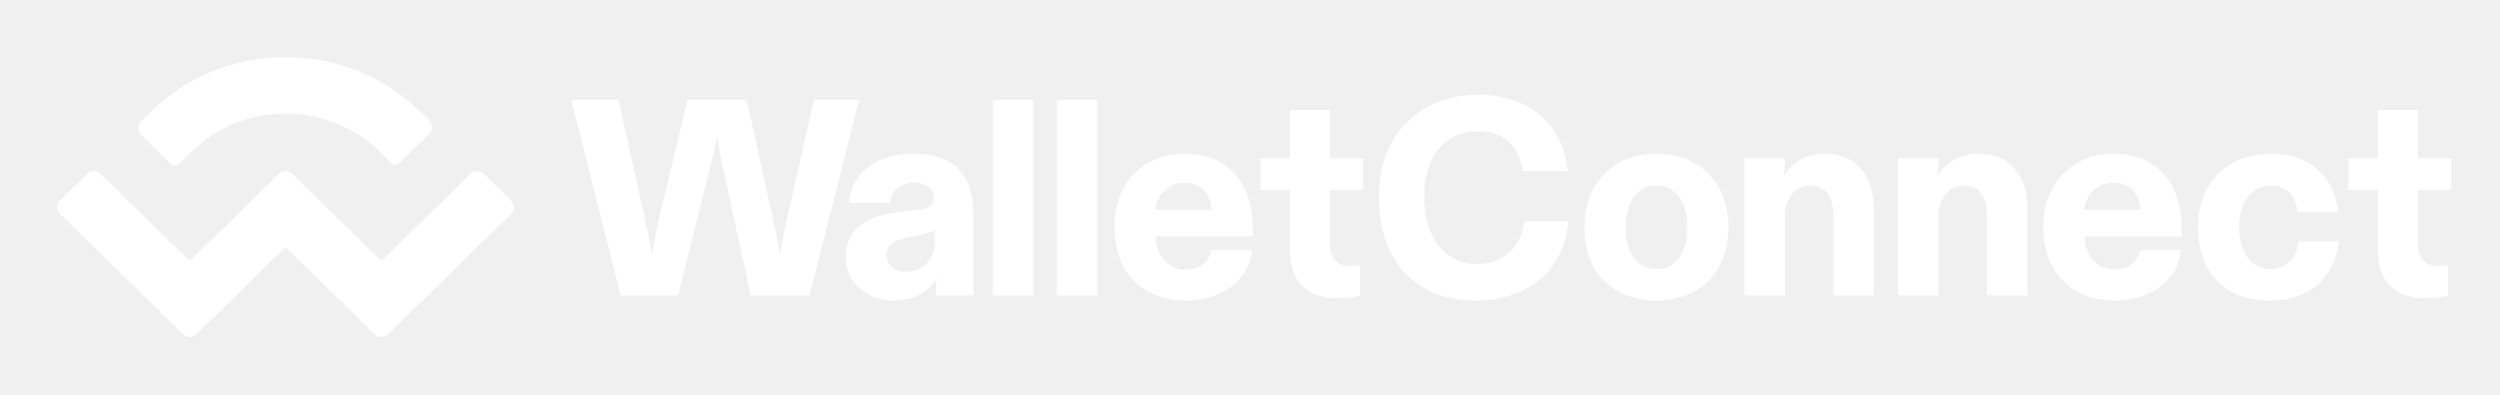
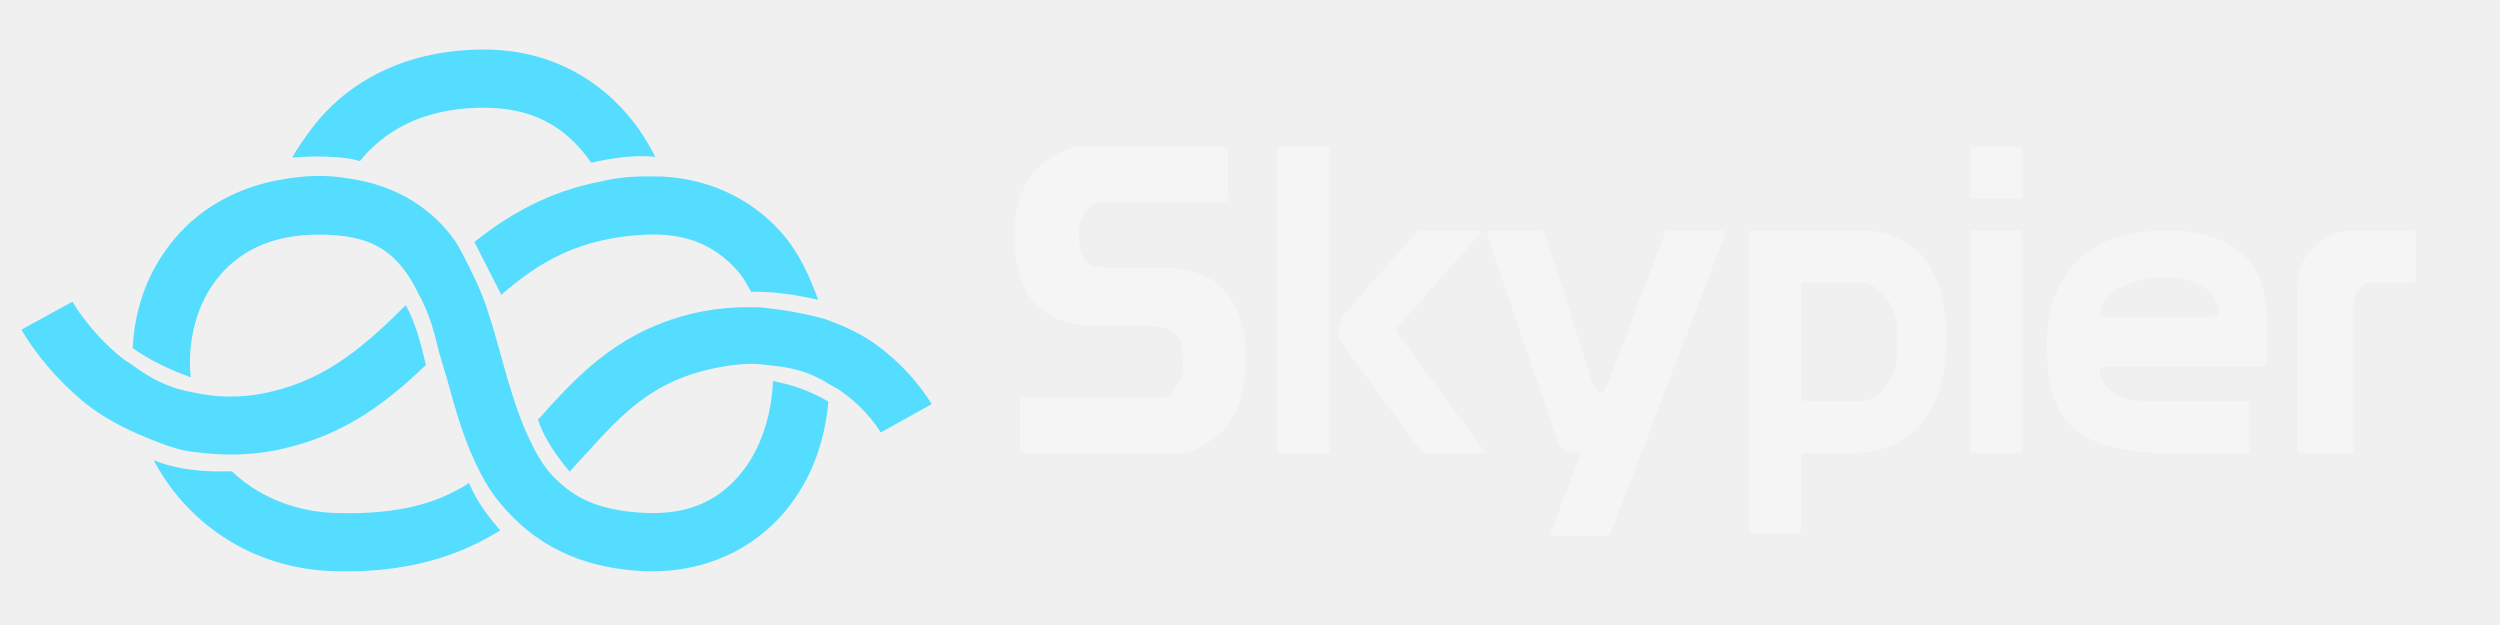
- <svg xmlns="http://www.w3.org/2000/svg" fill="none" height="332" viewBox="0 0 2102 332" width="2102">
-   <g fill="#fff">
-     <path d="m126.668 93.984c62.65-61.312 164.224-61.312 226.874 0l7.54 7.379c3.132 3.066 3.132 8.036 0 11.102l-25.793 25.242c-1.566 1.533-4.106 1.533-5.672 0l-10.376-10.154c-43.705-42.773-114.567-42.773-158.272 0l-11.112 10.874c-1.566 1.533-4.106 1.533-5.672 0l-25.793-25.242c-3.132-3.066-3.132-8.036 0-11.102zm280.216 52.204 22.955 22.465c3.133 3.066 3.133 8.036 0 11.102l-103.508 101.301c-3.132 3.065-8.211 3.065-11.344 0l-73.464-71.896c-.783-.767-2.052-.767-2.835 0l-73.463 71.896c-3.132 3.065-8.211 3.065-11.343 0l-103.512-101.302c-3.132-3.066-3.132-8.036 0-11.102l22.956-22.465c3.132-3.066 8.211-3.066 11.344 0l73.465 71.896c.783.767 2.052.767 2.835 0l73.462-71.896c3.132-3.066 8.211-3.066 11.343-.001l73.465 71.897c.784.767 2.053.767 2.836 0l73.464-71.895c3.132-3.066 8.211-3.066 11.344 0z" />
-     <path d="m570.24 248.378 27.73-110.917c1.644-6.11 3.054-12.69 4.934-23.029 1.41 10.339 3.055 16.919 4.23 23.029l23.97 110.917h49.583l41.829-164.495h-38.069l-23.029 101.047c-2.35 9.869-3.76 17.624-5.405 29.139-1.88-11.045-3.76-19.27-5.875-28.904l-22.324-101.282h-49.819l-24.204 101.282c-2.115 9.634-3.76 17.389-5.64 28.904-1.88-11.515-3.525-19.27-5.64-28.904l-22.559-101.282h-39.714l41.594 164.495z" />
-     <path d="m750.904 252.607c18.799 0 30.784-7.754 36.894-19.034-.705 3.525-.94 7.05-.94 10.575v4.23h31.489v-67.913c0-32.429-14.805-51.229-50.993-51.229-31.255 0-51.699 17.39-53.579 41.359h34.544c1.175-10.575 8.695-16.92 20.21-16.92 10.809 0 16.684 6.11 16.684 13.16 0 5.17-3.055 8.225-12.22 9.4l-16.449 1.88c-24.439 3.055-45.354 11.984-45.354 37.833 0 23.5 19.505 36.659 39.714 36.659zm10.575-24.204c-9.165 0-15.98-5.17-15.98-14.099 0-8.695 7.755-12.925 19.505-15.04l7.989-1.41c6.815-1.41 10.575-2.585 12.925-4.7v10.81c0 14.569-10.575 24.439-24.439 24.439z" />
-     <path d="m834.716 83.883v164.495h34.074v-164.495z" />
-     <path d="m888.502 83.883v164.495h34.074v-164.495z" />
-     <path d="m996.952 252.607c32.428 0 53.348-18.329 55.698-42.298h-34.31c-1.65 10.574-10.58 16.449-21.388 16.449-14.57 0-25.144-11.749-25.379-27.964h81.777v-6.58c0-38.069-20.91-62.978-57.103-62.978-34.779 0-59.218 24.439-59.218 61.333 0 39.949 25.144 62.038 59.923 62.038zm-25.614-76.137c1.41-13.16 11.044-22.795 24.674-22.795 13.158 0 22.328 9.165 22.558 22.795z" />
-     <path d="m1125.47 250.728c7.52 0 14.81-1.175 18.1-2.115v-25.85c-2.59.47-5.64.705-8.23.705-12.45 0-16.92-7.049-16.92-18.564v-45.119h27.73v-26.554h-27.73v-40.889h-33.84v40.889h-24.91v26.554h24.91v49.819c0 27.259 13.63 41.124 40.89 41.124z" />
-     <path d="m1240.49 252.607c46.53 0 74.73-27.259 78.25-66.503h-36.89c-2.82 21.385-17.86 35.954-39.95 35.954-26.08 0-44.41-21.149-44.41-56.868 0-35.014 19.03-54.988 45.12-54.988 22.32 0 35.01 13.629 37.59 33.604h37.84c-3.76-40.889-33.84-64.153-75.2-64.153-47.23 0-83.42 31.959-83.42 85.537 0 55.458 31.72 87.417 81.07 87.417z" />
-     <path d="m1392.61 252.607c35.49 0 60.63-22.324 60.63-61.333 0-38.304-25.14-62.038-60.63-62.038-35.24 0-60.39 23.734-60.39 62.038 0 39.009 24.91 61.333 60.39 61.333zm0-26.319c-15.74 0-25.85-12.924-25.85-35.014 0-22.559 10.58-35.249 25.85-35.249 15.51 0 26.09 12.69 26.09 35.249 0 22.09-10.34 35.014-26.09 35.014z" />
-     <path d="m1500.75 248.378v-67.443c0-14.335 8.92-24.91 21.61-24.91 11.99 0 19.04 9.165 19.04 24.44v67.913h34.07v-72.848c0-27.729-14.57-46.294-40.65-46.294-18.1 0-29.14 8.695-35.01 19.035.7-4.23.94-7.52.94-10.575v-4.465h-34.08v115.147z" />
-     <path d="m1629.93 248.378v-67.443c0-14.335 8.93-24.91 21.62-24.91 11.98 0 19.03 9.165 19.03 24.44v67.913h34.08v-72.848c0-27.729-14.57-46.294-40.66-46.294-18.09 0-29.14 8.695-35.01 19.035.7-4.23.94-7.52.94-10.575v-4.465h-34.07v115.147z" />
-     <path d="m1777.97 252.607c32.43 0 53.34-18.329 55.69-42.298h-34.3c-1.65 10.574-10.58 16.449-21.39 16.449-14.57 0-25.14-11.749-25.38-27.964h81.78v-6.58c0-38.069-20.92-62.978-57.1-62.978-34.78 0-59.22 24.439-59.22 61.333 0 39.949 25.14 62.038 59.92 62.038zm-25.61-76.137c1.41-13.16 11.04-22.795 24.67-22.795 13.16 0 22.33 9.165 22.56 22.795z" />
-     <path d="m1907.53 252.607c35.72 0 55.23-19.504 58.99-49.818h-34.08c-1.17 12.69-8.46 23.499-23.73 23.499-15.51 0-26.08-14.334-26.08-35.484 0-23.029 12.22-34.779 26.78-34.779 14.34 0 21.39 10.34 22.33 22.325h34.07c-2.58-27.965-21.62-49.114-56.63-49.114-34.07 0-61.1 22.559-61.1 61.568 0 38.539 22.8 61.803 59.45 61.803z" />
-     <path d="m2040.22 250.728c7.52 0 14.81-1.175 18.1-2.115v-25.85c-2.59.47-5.64.705-8.23.705-12.45 0-16.92-7.049-16.92-18.564v-45.119h27.73v-26.554h-27.73v-40.889h-33.84v40.889h-24.91v26.554h24.91v49.819c0 27.259 13.63 41.124 40.89 41.124z" />
-   </g>
+ <svg xmlns="http://www.w3.org/2000/svg" width="2600" height="650" version="1.1" viewBox="0 0 687.908 171.977" id="svg8">
+   <defs id="defs12" />
+   <path d="m 297.726,40.308 c -1.883,0 -3.805,0.51 -5.766,1.53 -1.962,1.02 -3.609,2.079 -4.943,3.178 -4.551,3.766 -7.101,9.064 -7.65,15.89 -0.157,0.706 -0.235,1.411 -0.235,2.117 v 2.236 c 0,1.805 0.117,3.65 0.352,5.533 0.314,1.805 0.747,3.609 1.296,5.414 0.628,1.726 1.373,3.374 2.236,4.943 0.942,1.491 2.08,2.784 3.413,3.882 2.275,1.805 4.785,3.021 7.531,3.649 2.825,0.628 5.453,0.942 7.886,0.942 h 13.3 c 1.962,0 3.648,0.195 5.06,0.588 1.491,0.314 2.629,0.904 3.413,1.767 0.942,1.098 1.491,2.353 1.648,3.766 0.157,1.334 0.235,2.629 0.235,3.884 0,0.863 -0.04,1.687 -0.118,2.472 -0.079,0.785 -0.312,1.609 -0.705,2.472 -0.392,0.942 -1.021,1.999 -1.884,3.176 -0.863,1.098 -1.882,1.648 -3.059,1.648 h -37.898 c -0.785,0 -1.177,0.393 -1.177,1.177 v 12.946 c 0,0.785 0.393,1.177 1.177,1.177 h 42.842 c 1.726,0 3.531,-0.51 5.414,-1.53 1.962,-1.098 3.609,-2.196 4.943,-3.295 4.394,-3.845 6.904,-9.338 7.531,-16.477 0.157,-0.628 0.235,-1.294 0.235,-2.001 v -2.472 c 0,-1.805 -0.117,-3.688 -0.352,-5.65 -0.235,-1.962 -0.668,-3.845 -1.296,-5.65 -0.549,-1.805 -1.294,-3.493 -2.236,-5.062 -0.863,-1.569 -1.961,-2.903 -3.295,-4.001 -2.275,-1.883 -4.747,-3.138 -7.415,-3.766 -2.668,-0.706 -5.218,-1.059 -7.65,-1.059 h -13.181 c -1.805,0 -3.493,-0.079 -5.062,-0.235 -1.491,-0.157 -2.667,-0.667 -3.53,-1.53 -0.942,-1.02 -1.491,-2.198 -1.648,-3.532 -0.157,-1.334 -0.235,-2.629 -0.235,-3.884 0,-0.785 0.04,-1.568 0.119,-2.353 0.079,-0.785 0.312,-1.57 0.705,-2.355 0.392,-0.863 1.021,-1.765 1.884,-2.707 0.942,-1.02 1.961,-1.53 3.059,-1.53 h 34.014 c 0.785,0 1.177,-0.393 1.177,-1.177 V 41.485 c 0,-0.785 -0.393,-1.177 -1.177,-1.177 h -38.957 z m 54.963,0 c -0.785,0 -1.177,0.393 -1.177,1.177 v 69.793 0.235 12.004 c 0,0.785 0.393,1.177 1.177,1.177 h 12.005 c 0.785,0 1.175,-0.393 1.175,-1.177 V 41.486 c 0,-0.785 -0.391,-1.177 -1.175,-1.177 h -12.005 z m 190.546,0 c -0.785,0 -1.177,0.393 -1.177,1.177 v 12.005 c 0,0.785 0.393,1.176 1.177,1.176 h 12.005 c 0.785,0 1.176,-0.391 1.176,-1.176 V 41.485 c 0,-0.785 -0.391,-1.177 -1.176,-1.177 z M 391.411,63.377 c -0.863,0 -1.53,0.314 -2.001,0.942 l -19.066,21.655 c -0.628,0.785 -1.139,1.649 -1.532,2.59 -0.392,0.863 -0.588,1.608 -0.588,2.236 0,0.863 0.195,1.765 0.588,2.707 0.392,0.863 0.864,1.647 1.413,2.353 l 20.479,27.777 c 0.549,0.706 1.216,1.059 2.001,1.059 h 15.183 c 0.628,0 0.745,-0.274 0.352,-0.823 L 384.938,92.213 c -0.157,-0.157 -0.354,-0.393 -0.59,-0.706 -0.157,-0.314 -0.235,-0.55 -0.235,-0.706 0,-0.157 0.079,-0.354 0.235,-0.59 0.235,-0.235 0.433,-0.431 0.59,-0.588 l 22.009,-25.069 c 0.314,-0.314 0.431,-0.588 0.352,-0.823 0,-0.235 -0.195,-0.352 -0.588,-0.352 h -15.3 z m 18.595,0 c -0.549,0 -0.823,0.274 -0.823,0.823 0,0.235 0.038,0.392 0.117,0.471 l 19.068,56.139 c 0.392,1.177 0.94,2.041 1.646,2.59 0.785,0.471 1.53,0.785 2.236,0.942 0.706,0.157 1.335,0.235 1.884,0.235 0.549,0 0.823,0.079 0.823,0.235 v 0.117 l -8.238,21.773 v 0.354 c 0,0.314 0.195,0.471 0.588,0.471 h 14.006 c 1.02,0 1.648,-0.314 1.884,-0.942 l 31.424,-81.915 c 0.079,-0.157 0.119,-0.314 0.119,-0.471 0,-0.549 -0.393,-0.823 -1.177,-0.823 h -14.123 c -0.706,0 -1.139,0.236 -1.296,0.706 l -14.946,39.426 c -0.079,0.235 -0.236,0.628 -0.471,1.177 -0.157,0.471 -0.354,0.98 -0.59,1.53 -0.235,0.471 -0.509,0.904 -0.823,1.296 -0.314,0.392 -0.628,0.588 -0.942,0.588 -0.314,0 -0.626,-0.195 -0.94,-0.588 -0.314,-0.471 -0.628,-0.942 -0.942,-1.413 -0.235,-0.549 -0.433,-1.059 -0.59,-1.53 -0.157,-0.549 -0.274,-0.942 -0.352,-1.177 L 425.071,64.201 c -0.235,-0.549 -0.705,-0.823 -1.411,-0.823 h -13.654 z m 72.381,0 c -0.785,0 -1.176,0.391 -1.176,1.176 V 145.645 c 0,0.785 0.391,1.177 1.176,1.177 h 12.005 c 0.785,0 1.177,-0.393 1.177,-1.177 v -19.772 c 0,-0.785 0.393,-1.177 1.177,-1.177 h 12.358 c 3.923,0 7.492,-0.627 10.709,-1.882 3.295,-1.255 6.081,-3.179 8.357,-5.768 2.354,-2.589 4.159,-5.885 5.414,-9.886 1.334,-4.002 2.001,-8.787 2.001,-14.358 0,-3.766 -0.393,-7.414 -1.177,-10.945 -0.785,-3.531 -2.118,-6.671 -4.001,-9.417 -1.805,-2.746 -4.276,-4.942 -7.415,-6.59 -3.06,-1.648 -6.905,-2.472 -11.534,-2.472 h -29.071 z m 60.849,0 c -0.785,0 -1.177,0.391 -1.177,1.176 v 58.965 c 0,0.785 0.393,1.177 1.177,1.177 h 12.005 c 0.785,0 1.176,-0.393 1.176,-1.177 V 64.553 c 0,-0.785 -0.391,-1.176 -1.176,-1.176 z m 52.609,0 c -3.923,0 -7.847,0.51 -11.77,1.53 -3.845,0.942 -7.335,2.628 -10.474,5.06 -3.06,2.432 -5.572,5.728 -7.533,9.886 -1.883,4.08 -2.824,9.259 -2.824,15.535 0,5.179 0.55,9.612 1.648,13.3 1.177,3.688 3.099,6.749 5.766,9.182 2.746,2.354 6.315,4.08 10.709,5.179 4.472,1.098 10.006,1.647 16.596,1.647 h 19.889 c 0.785,0 1.177,-0.393 1.177,-1.177 v -12.004 c 0,-0.785 -0.393,-1.177 -1.177,-1.177 h -28.01 c -1.648,0 -3.217,-0.195 -4.708,-0.588 -1.491,-0.471 -2.786,-1.061 -3.884,-1.767 -1.02,-0.785 -1.844,-1.647 -2.472,-2.588 -0.628,-1.02 -0.942,-2.118 -0.942,-3.295 0,-0.785 0.393,-1.177 1.177,-1.177 h 43.546 c 0.785,0 1.177,-0.393 1.177,-1.177 V 87.502 c 0,-3.688 -0.55,-7.021 -1.648,-10.003 -1.02,-2.982 -2.668,-5.493 -4.943,-7.533 -2.275,-2.118 -5.178,-3.726 -8.709,-4.824 -3.531,-1.177 -7.729,-1.765 -12.594,-1.765 z m 51.786,0 c -2.118,0 -4.119,0.431 -6.002,1.294 -1.883,0.785 -3.531,1.882 -4.943,3.295 -1.412,1.412 -2.55,3.06 -3.413,4.943 -0.785,1.883 -1.177,3.845 -1.177,5.885 v 44.723 c 0,0.785 0.393,1.177 1.177,1.177 h 13.181 c 0.785,0 1.177,-0.393 1.177,-1.177 V 82.914 c 0,-0.471 0.117,-0.98 0.352,-1.53 0.235,-0.628 0.55,-1.178 0.942,-1.648 0.471,-0.549 0.98,-1.021 1.53,-1.413 0.549,-0.392 1.178,-0.588 1.884,-0.588 h 11.299 c 0.785,10e-6 1.176,-0.393 1.176,-1.177 V 64.553 c 0,-0.785 -0.391,-1.176 -1.176,-1.176 h -16.006 z m -52.844,12.829 c 4.943,0 8.788,0.902 11.534,2.707 2.746,1.726 4.118,4.079 4.118,7.061 0,0.785 -0.393,1.177 -1.177,1.177 h -30.246 c -0.785,0 -1.177,-0.393 -1.177,-1.177 0,-1.491 0.588,-2.824 1.765,-4.001 1.177,-1.255 2.629,-2.275 4.355,-3.059 1.805,-0.863 3.648,-1.53 5.531,-2.001 1.962,-0.471 3.728,-0.706 5.297,-0.706 z m -98.035,1.53 h 15.535 c 1.177,0 2.313,0.393 3.412,1.177 1.177,0.706 2.198,1.609 3.061,2.707 0.942,1.098 1.687,2.353 2.236,3.766 0.628,1.412 0.942,2.746 0.942,4.001 v 9.063 c 0,1.334 -0.314,2.708 -0.942,4.12 -0.549,1.412 -1.294,2.706 -2.236,3.882 -0.863,1.098 -1.884,2.041 -3.061,2.826 -1.098,0.706 -2.235,1.059 -3.412,1.059 h -15.535 c -0.785,0 -1.177,-0.393 -1.177,-1.177 V 78.913 c 0,-0.785 0.393,-1.177 1.177,-1.177 z" stroke-width="7.356" id="path2" style="opacity:0.341;fill:#ffffff" />
+   <path d="m 133.032,13.627 c -23.618,0.058 -38.81,10.61 -47.031,21.428 -1.799,2.368 -4.387,6.05 -5.625,8.309 5.405,-0.434 13.801,-0.584 18.639,0.965 5.865,-7.204 15.89,-14.636 34.058,-14.681 15.881,-0.039 24.148,7.306 29.629,15.157 5.425,-1.358 12.401,-2.237 17.596,-1.643 -1.22,-2.421 -2.672,-4.966 -4.458,-7.525 C 168.309,24.848 154.285,13.574 133.035,13.626 Z M 86.887,48.416 c -2.946,0.054 -5.852,0.368 -8.77,0.88 l 0.001,-0.006 c -6.21e-4,0.002 -0.002,0.004 -0.002,0.006 -12.578,2.003 -22.78,7.872 -29.771,16.034 -7.526,8.786 -11.25,19.158 -11.844,30.469 4.995,3.485 10.17,5.894 15.995,8.03 -0.077,-0.746 -0.159,-1.492 -0.191,-2.241 C 51.895,91.876 54.746,82.481 60.512,75.749 66.279,69.018 74.87,64.458 88.217,64.56 c 13.372,0.102 19.099,4.136 23.872,10.912 1.075,1.526 2.033,3.293 2.947,5.164 -1.8e-4,1.81e-4 -8.8e-4,-1.59e-4 -0.001,0 1.6e-4,2.82e-4 -1.7e-4,7.81e-4 0,0.001 3.039,5.29 4.509,10.864 5.888,16.717 1.5e-4,-1.8e-4 8.3e-4,1.61e-4 0.001,0 0.67,2.316 1.382,4.405 2.05,6.835 2.378,8.65 4.911,17.873 9.457,26.366 -2.2e-4,1.9e-4 -8.3e-4,-1.6e-4 -0.001,0 1.4e-4,2.9e-4 -1.2e-4,7.8e-4 0,0.001 2.537,4.987 5.823,8.996 9.492,12.507 8.132,7.938 19.715,13.495 35.446,14.093 16.7,0.635 30.336,-6.291 38.932,-16.788 7.122,-8.699 10.581,-18.754 11.66,-29.876 -5.052,-2.805 -8.526,-4.238 -15.271,-5.68 -0.342,9.558 -3.406,18.843 -8.781,25.408 -5.742,7.013 -13.696,11.392 -25.927,10.927 -11.977,-0.455 -18.92,-3.599 -24.042,-8.412 h -10e-4 c -4.788,-4.199 -6.877,-8.963 -9.112,-13.697 -2.481,-5.697 -4.501,-12.173 -6.404,-19.093 -1.369,-4.978 -2.796,-10.12 -4.472,-15.188 h -0.001 c -1.801,-5.364 -4.3,-10.351 -6.882,-15.295 h 0.001 v -0.001 c -0.643,-1.066 -1.156,-2.188 -1.882,-3.218 -6.109,-8.671 -15.918,-15.262 -29.291,-17.151 -3.076,-0.524 -6.061,-0.729 -9.007,-0.675 z m 91.62,0.112 c -4.25,-0.002 -8.502,0.268 -12.761,1.321 -14.624,2.728 -25.805,9.225 -35.208,16.742 l 7.407,14.54 c 10.428,-9.128 21.733,-15.841 40.17,-16.575 0.747,-0.03 1.479,-0.04 2.195,-0.033 10.734,0.111 18.007,4.341 23.413,10.929 0.987,1.203 2.147,3.43 2.952,4.822 6.808,-0.065 12.222,0.831 18.431,2.218 C 223.085,76.684 220.045,70.087 216.109,65.29 208.458,55.965 196.864,49.447 182.758,48.601 c -1.417,-0.042 -2.834,-0.073 -4.25,-0.074 z M 19.946,83.011 5.897,90.703 c 0,0 5.98,10.979 17.821,20.431 4.434,3.539 10.122,6.636 16.384,9.19 0,0 6.827,2.876 10.378,3.589 3.551,0.712 9.721,1.087 9.721,1.087 l 0.006,0.006 c -0.002,-0.002 -0.002,-0.004 -0.004,-0.006 5.553,0.263 11.43,-0.104 17.712,-1.541 17.62,-4.032 28.884,-13.163 39.286,-23.026 -1.333,-5.584 -2.71,-11.276 -5.535,-16.457 -10.982,10.848 -21.332,20.208 -37.327,23.868 -8.196,1.876 -15.118,1.502 -21.272,0.117 -3.01e-4,-0.002 -7.23e-4,-0.004 -0.001,-0.006 v 0.006 C 46.724,106.869 41.482,104.246 36.372,100.405 35.511,99.788 34.516,99.251 33.712,98.609 24.492,91.25 19.947,83.01 19.947,83.01 Z m 184.187,1.535 c -4.906,0.127 -10.078,0.737 -15.686,2.271 -19.75,5.403 -30.631,17.796 -40.426,28.698 1.857,5.344 5.094,9.917 8.72,14.274 11.228,-12.123 19.256,-22.953 35.937,-27.516 4.604,-1.259 8.79,-1.924 12.605,-2.125 0.335,-0.018 0.664,-0.027 0.988,-0.031 2.264,-0.028 4.262,0.254 6.3,0.49 8.143,0.815 12.23,3.013 15.983,5.324 0.733,0.445 1.607,0.823 2.285,1.288 8.011,5.487 11.499,11.78 11.499,11.78 l 14.007,-7.785 c 0,0 -5.35,-9.611 -16.452,-17.215 -3.612,-2.474 -8.156,-4.537 -13.103,-6.275 -5.805,-1.555 -11.746,-2.615 -17.832,-3.158 -3.5e-4,0 -6.8e-4,2e-5 -10e-4,0 -1.582,-0.049 -3.188,-0.06 -4.823,-0.018 z M 42.272,126.607 c 8.616,16.394 26.043,29.779 49.317,30.549 20.413,0.675 34.892,-4.239 46.037,-11.21 -3.138,-3.785 -6.286,-7.553 -8.558,-13.036 -8.436,5.444 -19.239,8.821 -36.947,8.236 -11.916,-0.394 -21.845,-5.209 -28.289,-11.455 -7.452,0.179 -14.756,-0.285 -21.56,-3.083 z" color="#000000" fill="#55ddff" style="stroke-width:2.003;-inkscape-stroke:none;paint-order:stroke fill markers" id="path6" />
</svg>
